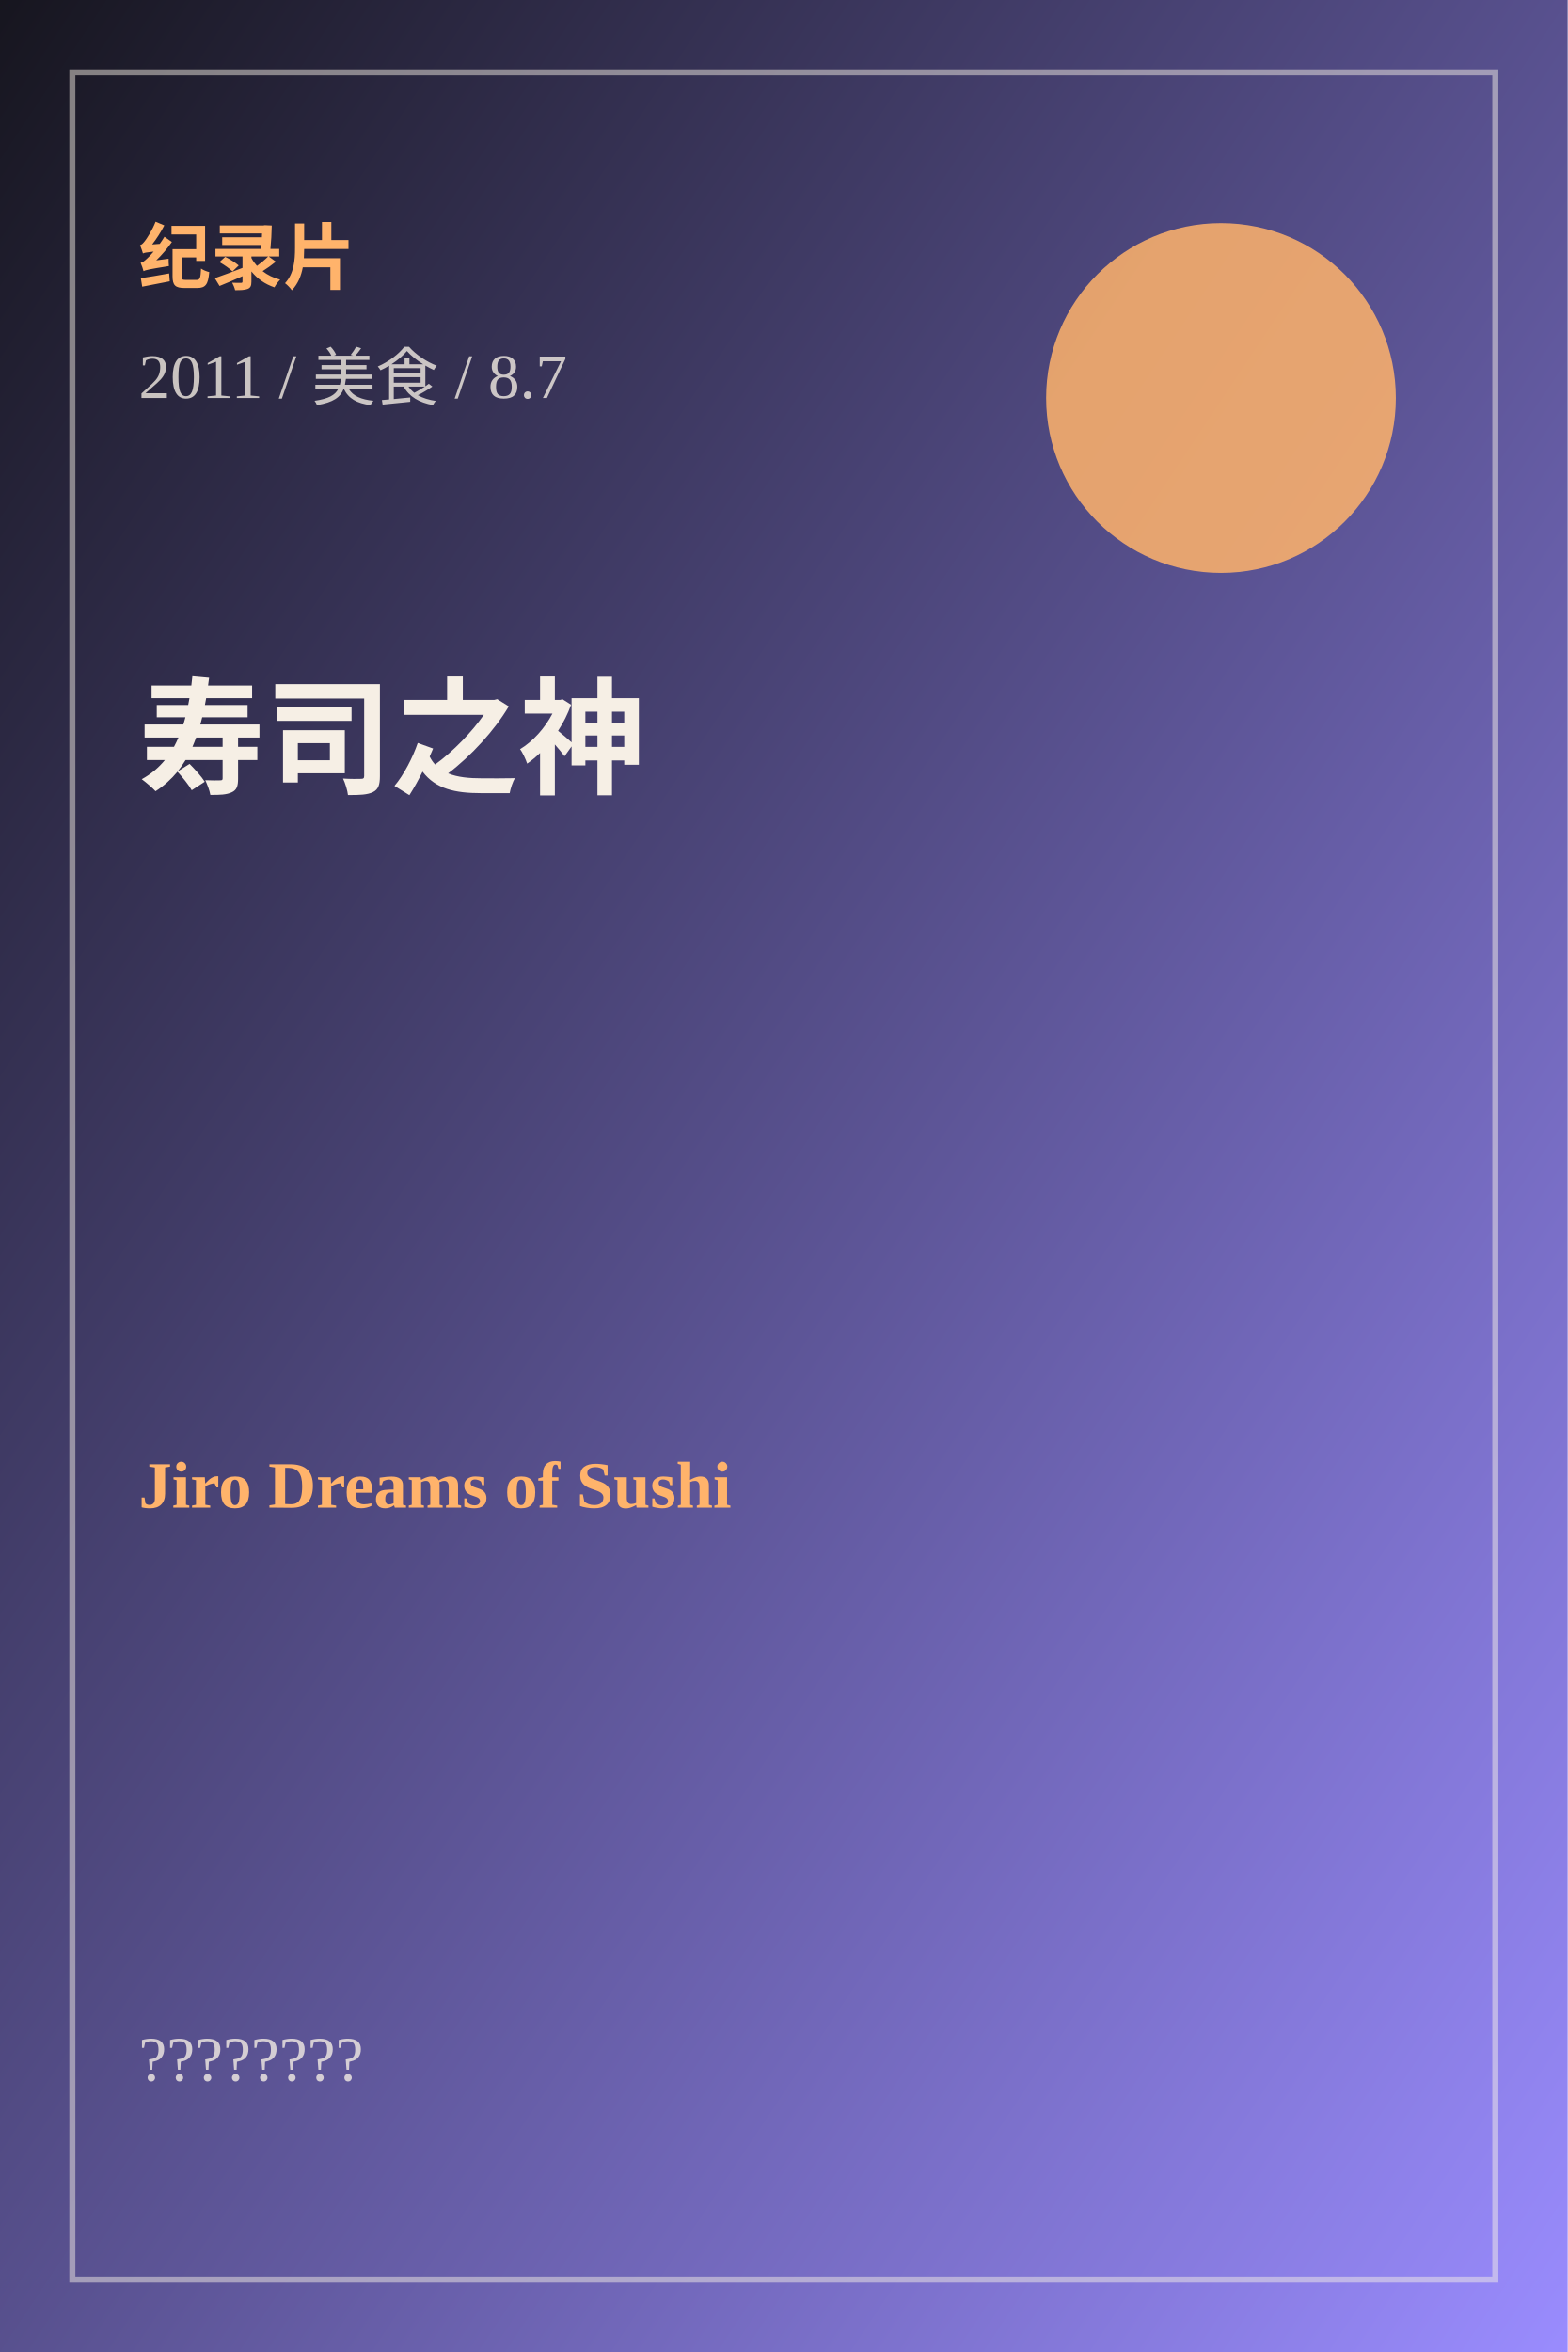
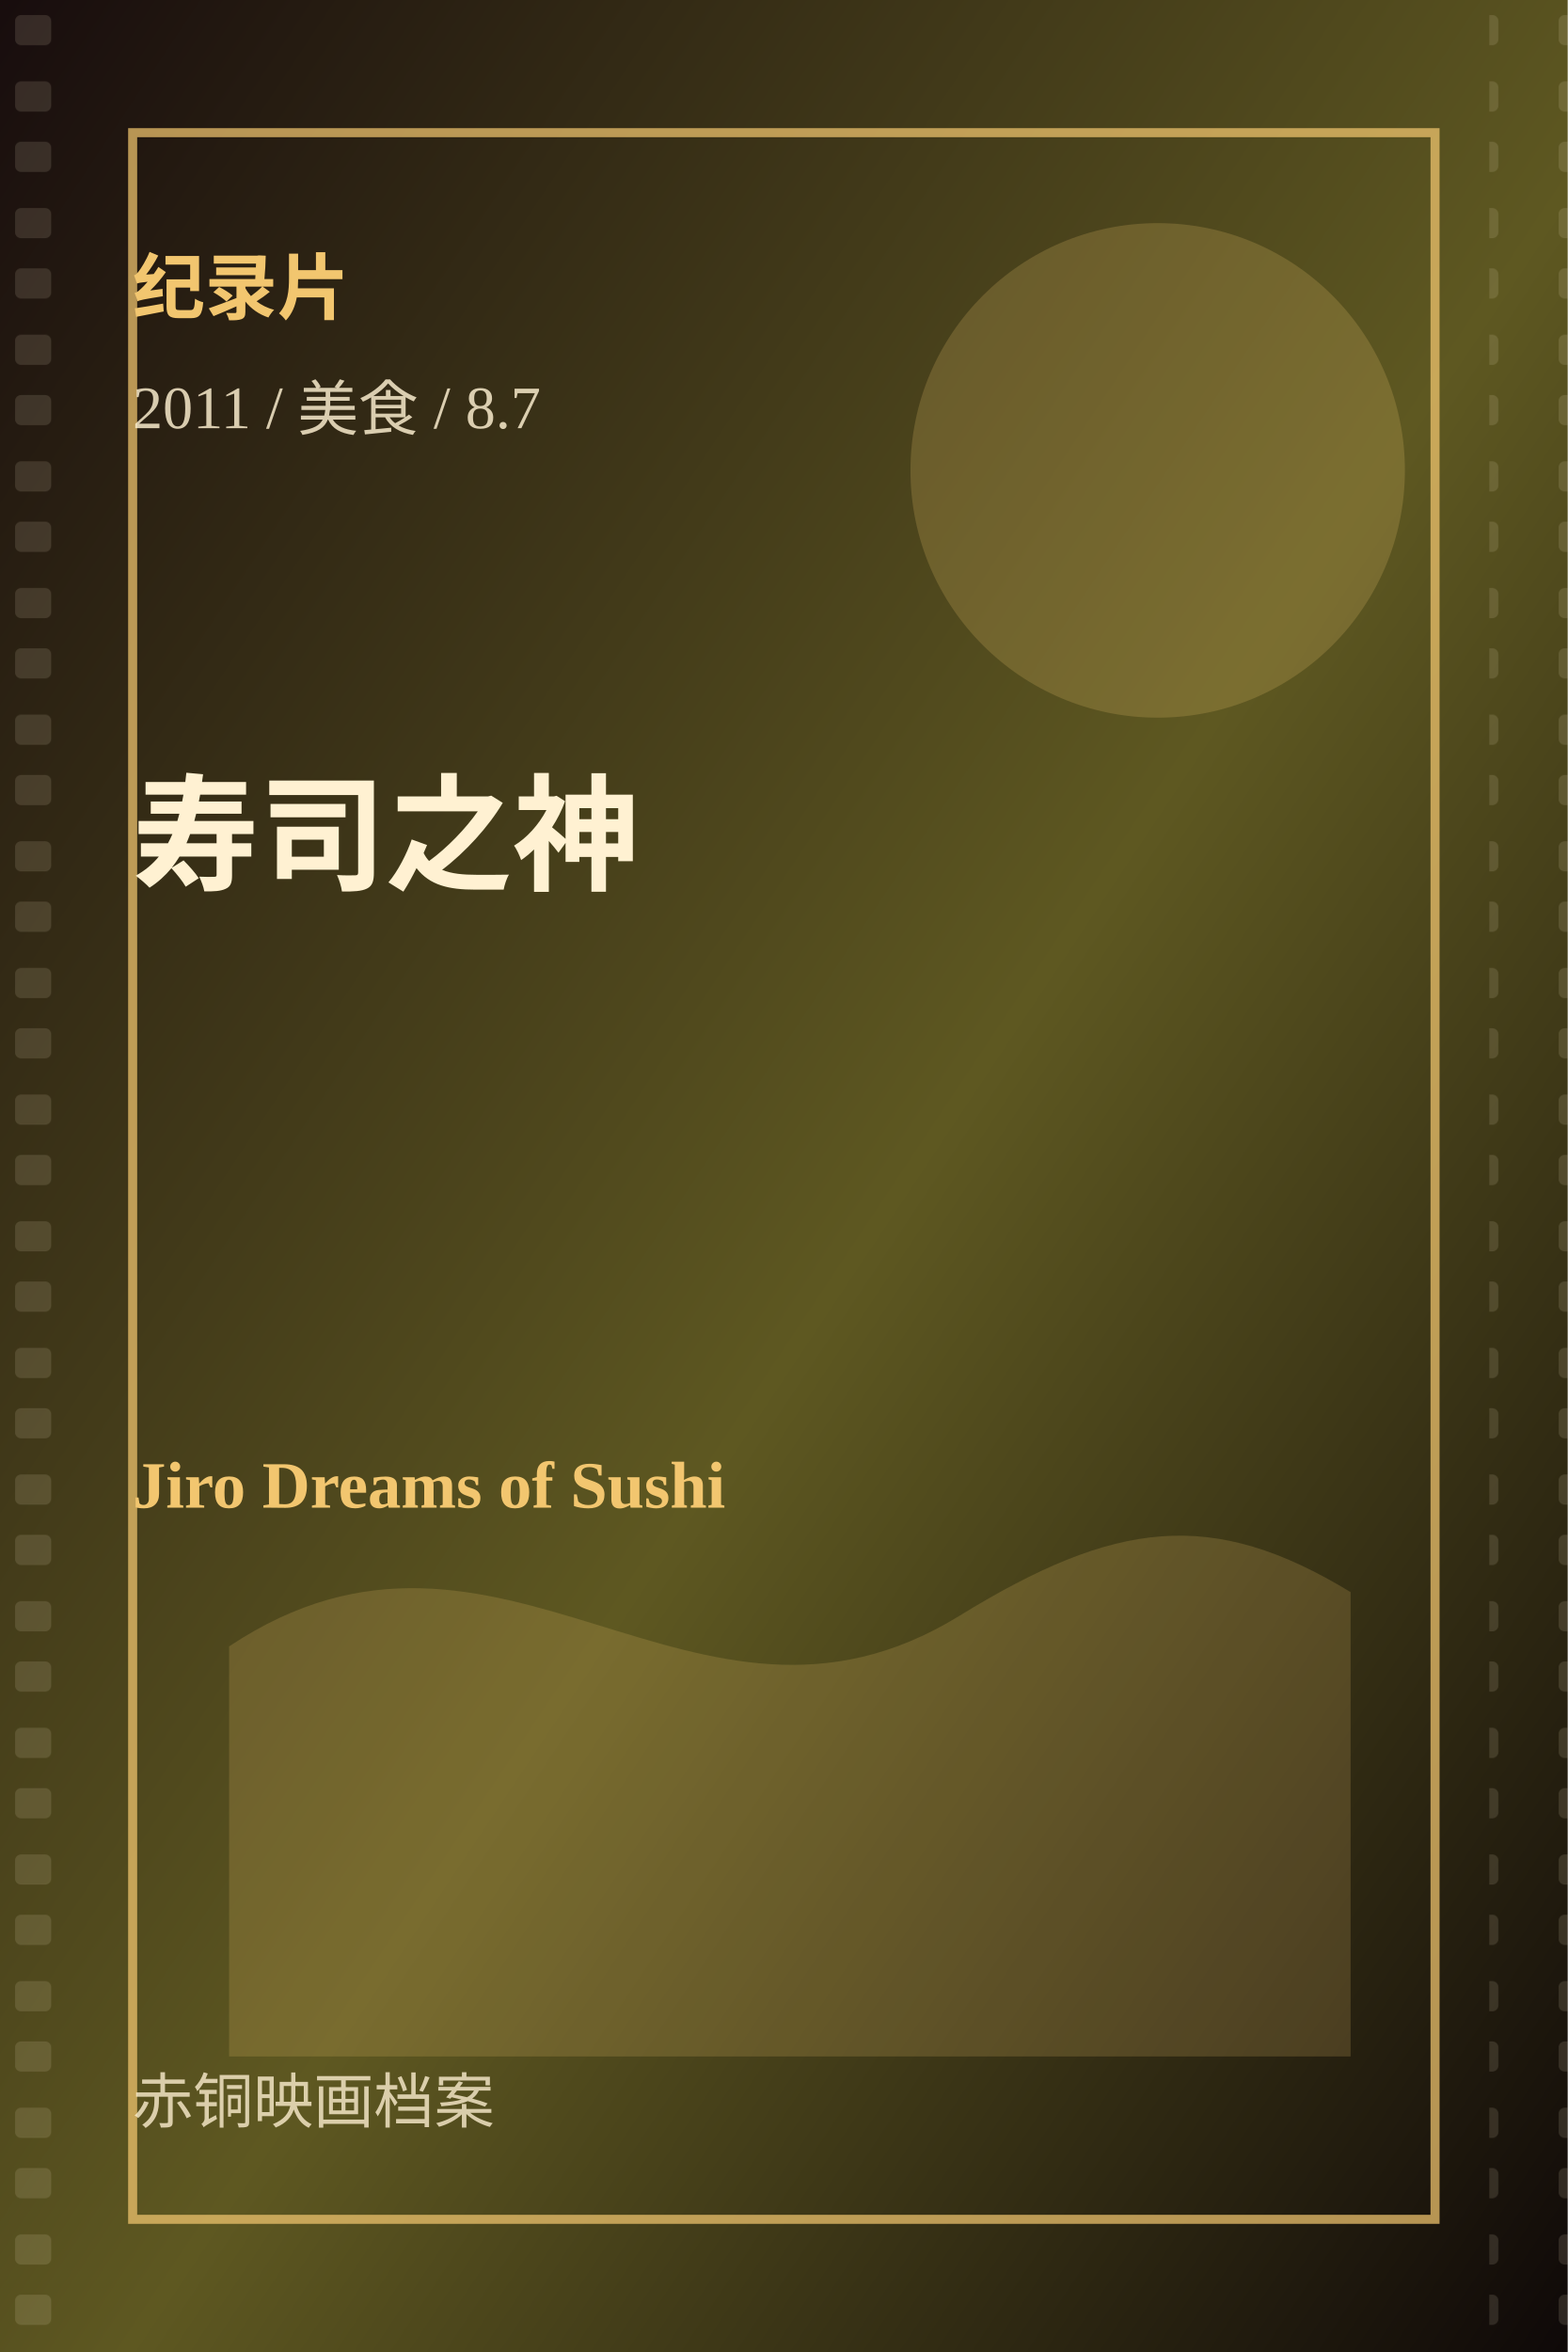
<svg xmlns="http://www.w3.org/2000/svg" width="520" height="780" viewBox="0 0 520 780">
  <defs>
-     <linearGradient id="g" x1="0" y1="0" x2="1" y2="1">
-       <stop offset="0" stop-color="#16151e" />
-       <stop offset="1" stop-color="#9a8cff" />
+     <linearGradient id="bg" x1="0" y1="0" x2="1" y2="1">
+       <stop offset="0" stop-color="#170c0d" />
+       <stop offset=".54" stop-color="hsl(54 48% 25%)" />
+       <stop offset="1" stop-color="#0e0808" />
    </linearGradient>
+     <pattern id="film" width="32" height="42" patternUnits="userSpaceOnUse">
+       <rect width="32" height="42" fill="transparent" />
+       <rect x="5" y="5" width="12" height="10" rx="2" fill="#fff1d2" opacity=".28" />
+       <rect x="5" y="27" width="12" height="10" rx="2" fill="#fff1d2" opacity=".28" />
+     </pattern>
  </defs>
-   <rect width="520" height="780" fill="url(#g)" />
-   <rect x="24" y="24" width="472" height="732" fill="none" stroke="#f6efe5" stroke-opacity=".48" stroke-width="2" />
-   <circle cx="405" cy="132" r="58" fill="#ffb36b" opacity=".85" />
-   <text x="46" y="94" fill="#ffb36b" font-size="24" font-weight="900">纪录片</text>
-   <text x="46" y="132" fill="#f6efe5" font-size="21" opacity=".78">2011 / 美食 / 8.7</text>
-   <text x="46" y="260" fill="#f6efe5" font-size="42" font-weight="900">寿司之神</text>
-   <text x="46" y="500" fill="#ffb36b" font-size="22" font-weight="800">Jiro Dreams of Sushi</text>
-   <text x="46" y="690" fill="#f6efe5" font-size="21" opacity=".78">????????</text>
+   <rect width="520" height="780" fill="url(#bg)" />
+   <rect x="0" y="0" width="26" height="780" fill="url(#film)" opacity=".45" />
+   <rect x="494" y="0" width="26" height="780" fill="url(#film)" opacity=".45" />
+   <rect x="44" y="44" width="432" height="692" fill="none" stroke="#f2c66f" stroke-width="3" opacity=".72" />
+   <circle cx="384" cy="156" r="82" fill="#f2c66f" opacity=".2" />
+   <path d="M76 546 C166 486 230 590 318 536 C370 504 402 500 448 528 L448 682 L76 682 Z" fill="#f2c66f" opacity=".18" />
+   <text x="44" y="104" fill="#f2c66f" font-size="24" font-weight="900">纪录片</text>
+   <text x="44" y="142" fill="#fff1d2" font-size="20" opacity=".82">2011 / 美食 / 8.7</text>
+   <text x="44" y="292" fill="#fff1d2" font-size="42" font-weight="900">寿司之神</text>
+   <text x="44" y="500" fill="#f2c66f" font-size="22" font-weight="800">Jiro Dreams of Sushi</text>
+   <text x="44" y="704" fill="#fff1d2" font-size="20" opacity=".78">赤铜映画档案</text>
</svg>
